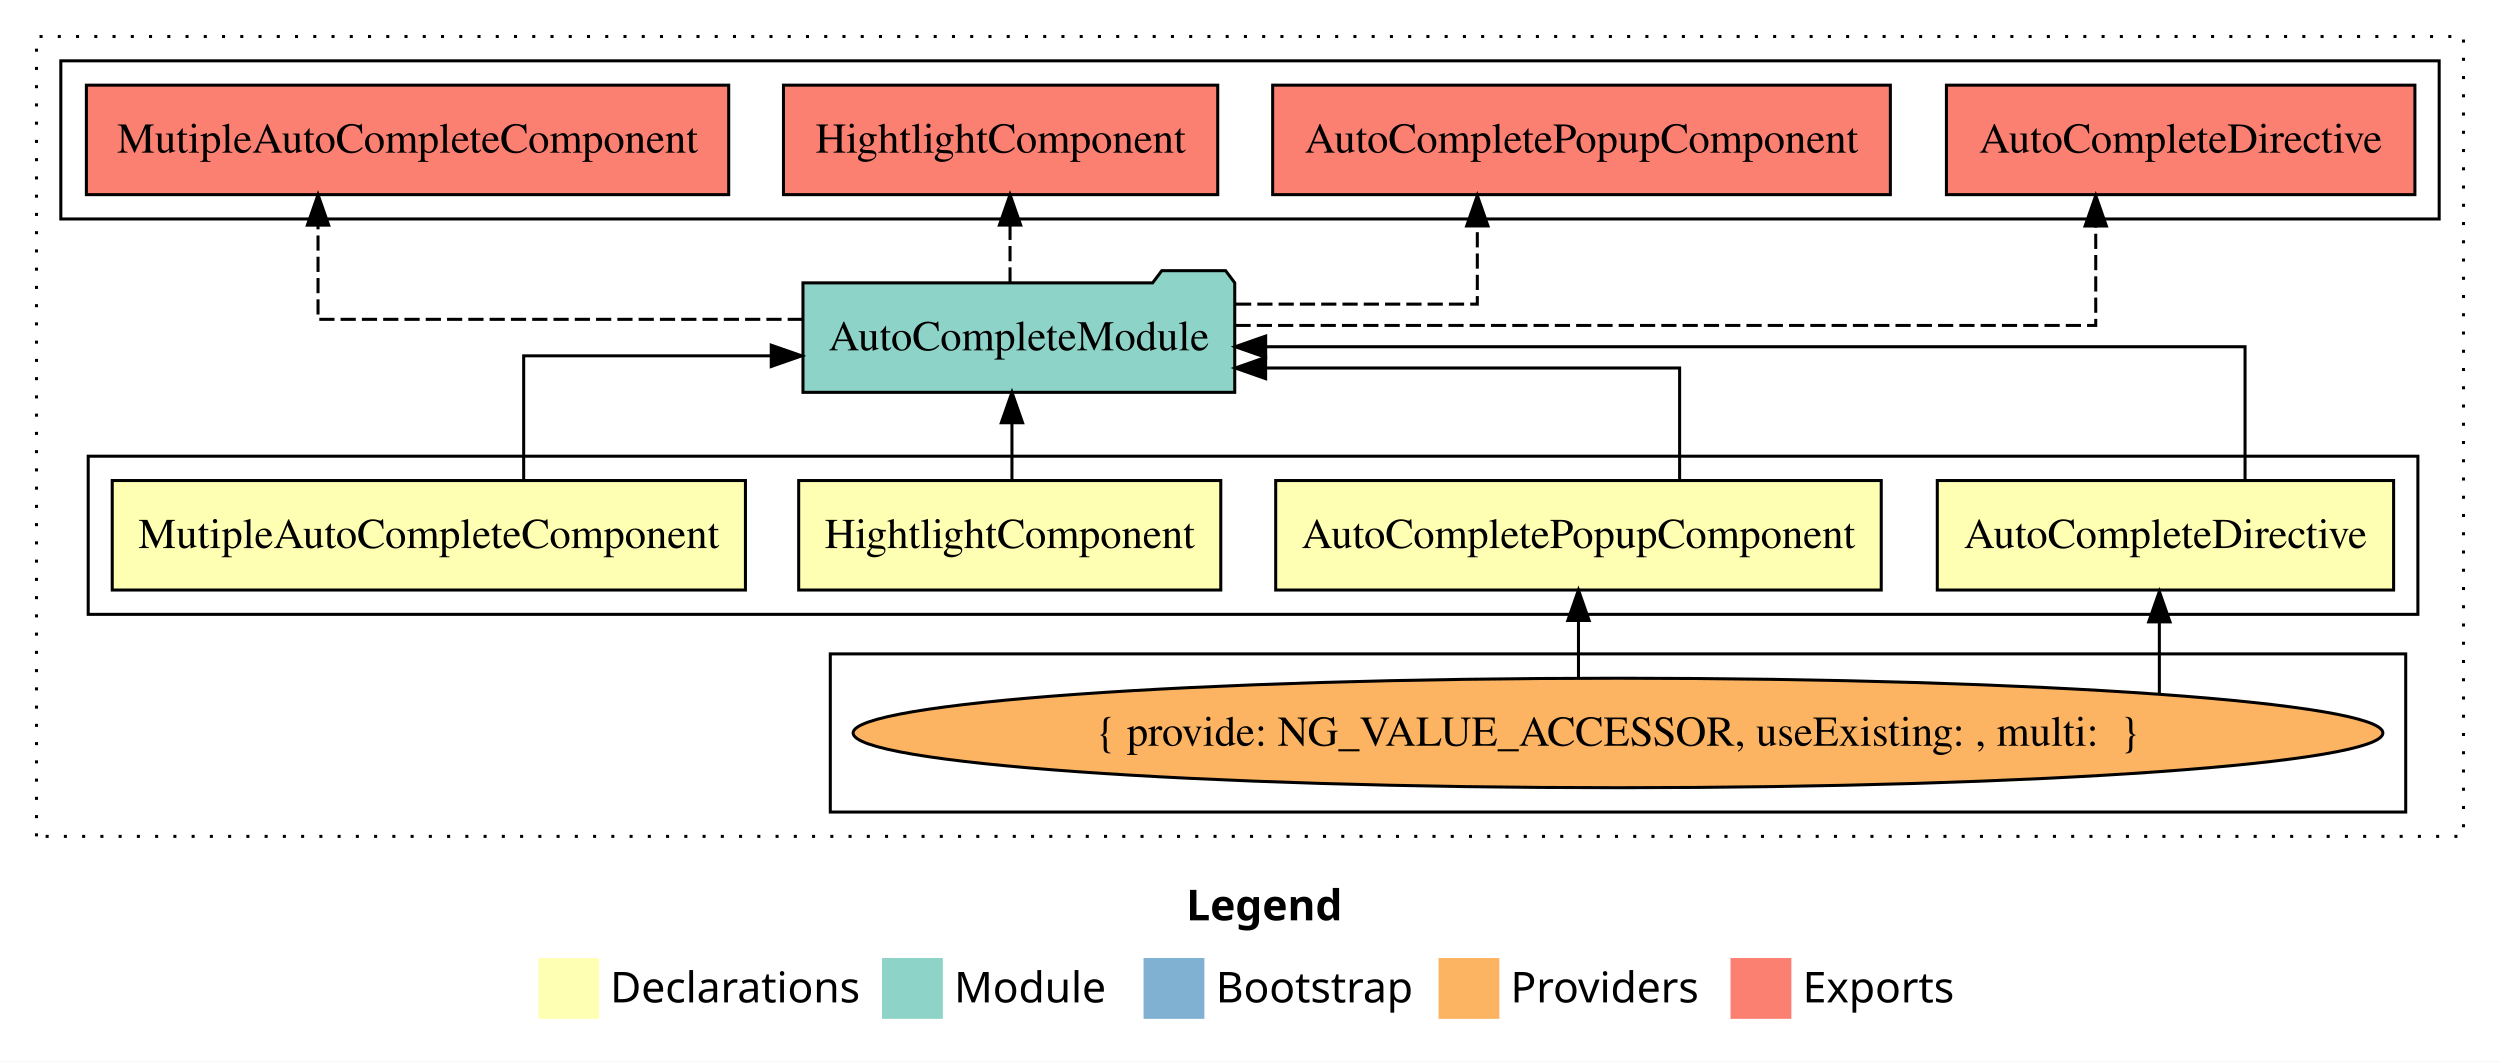
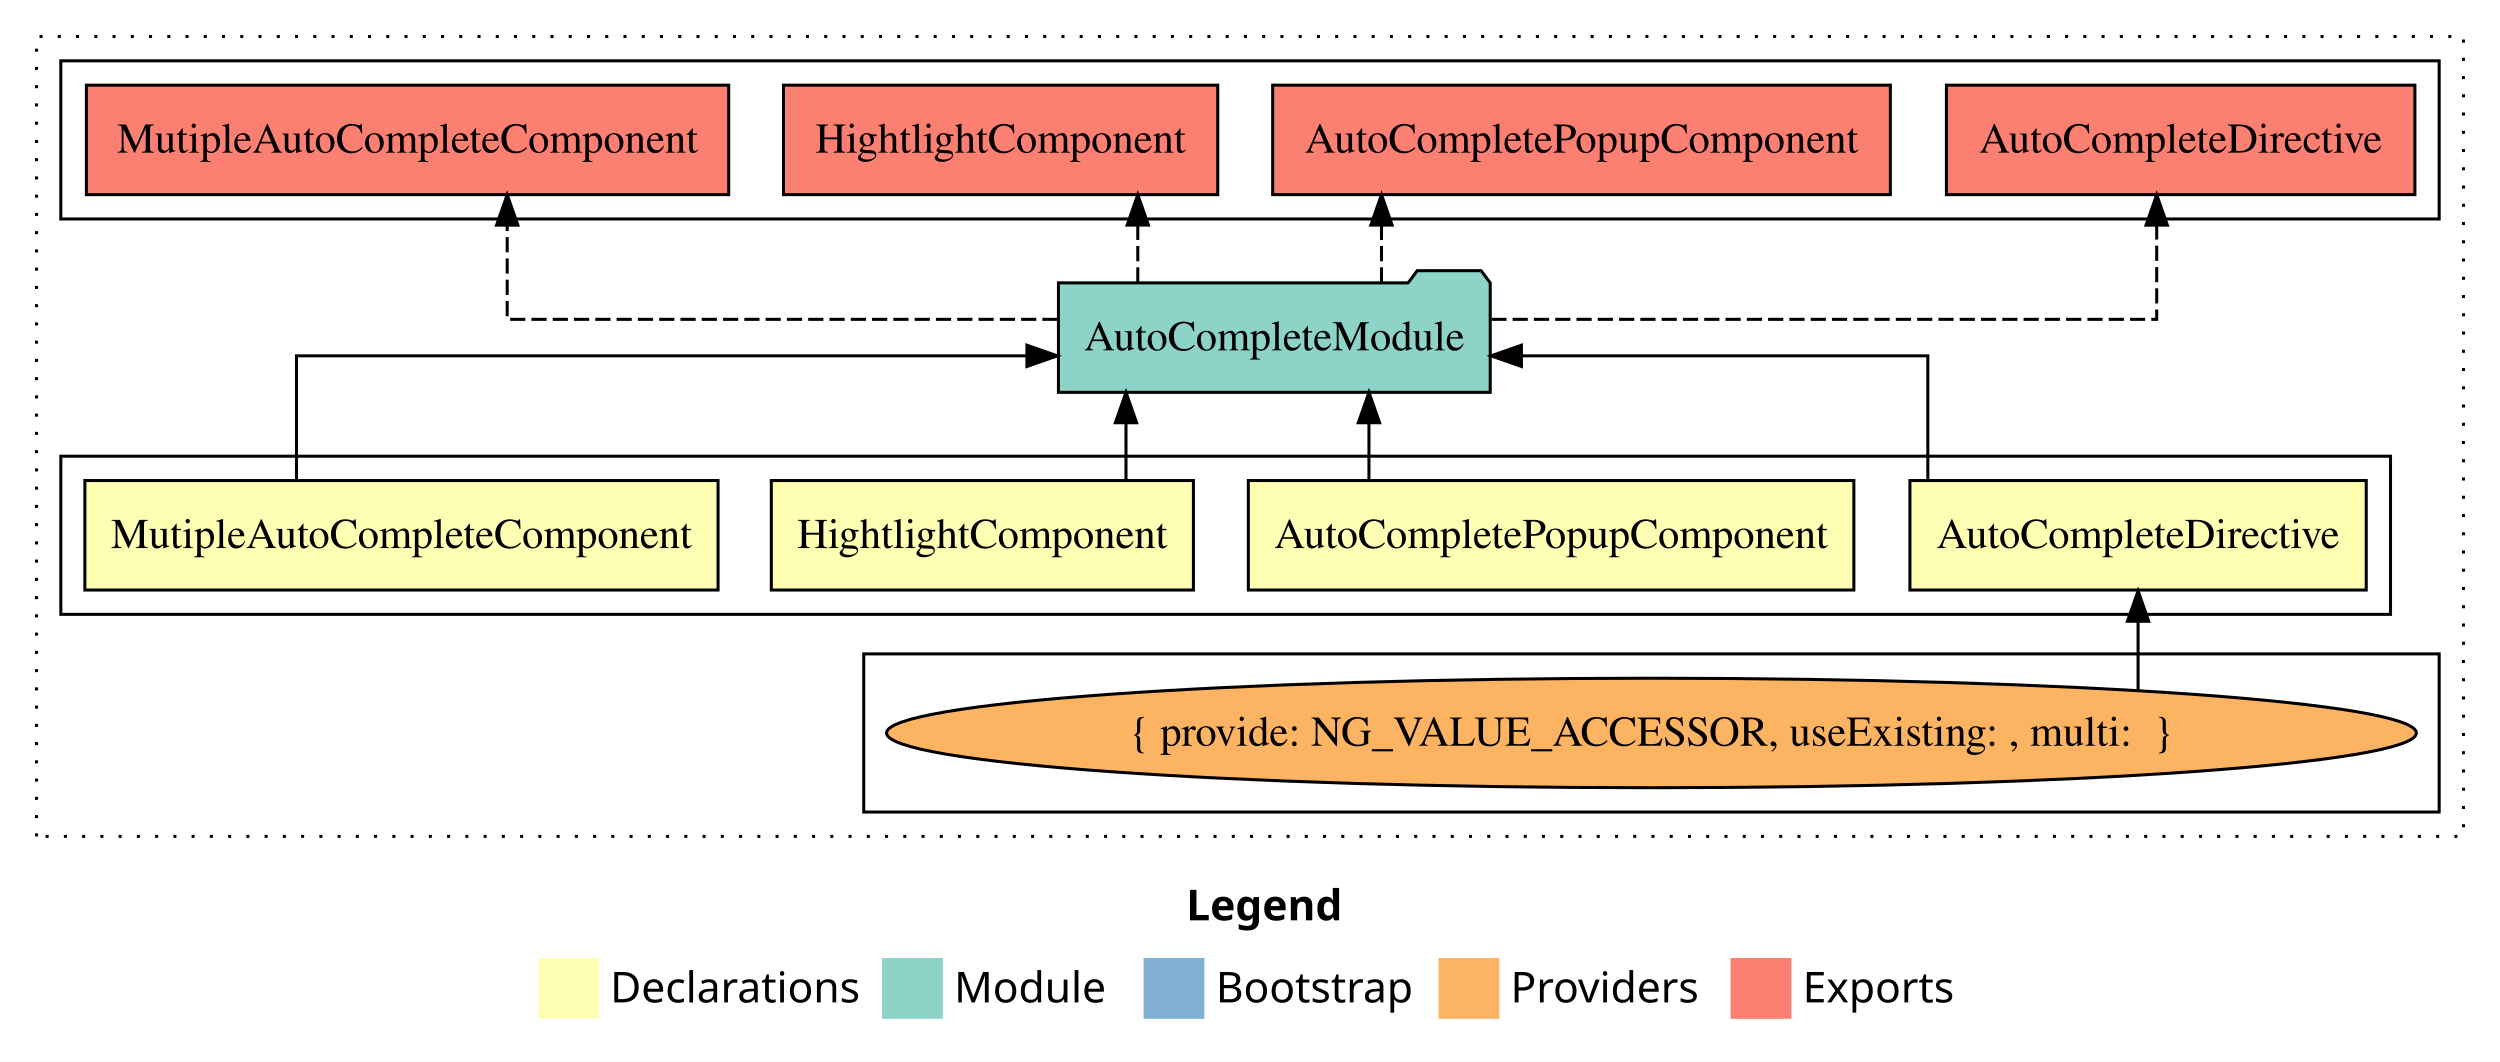
<svg xmlns="http://www.w3.org/2000/svg" width="822pt" height="349pt" viewBox="0.00 0.00 822.00 349.00">
  <g id="graph0" class="graph" transform="scale(1 1) rotate(0) translate(4 345)">
    <polygon fill="#ffffff" stroke="transparent" points="-4,4 -4,-345 818,-345 818,4 -4,4" />
    <text text-anchor="start" x="386.009" y="-42.4" font-family="sans-serif" font-weight="bold" font-size="14.00" fill="#000000">Legend</text>
    <polygon fill="#ffffb3" stroke="transparent" points="173,-10 173,-30 193,-30 193,-10 173,-10" />
    <text text-anchor="start" x="196.629" y="-15.4" font-family="sans-serif" font-size="14.00" fill="#000000">  Declarations</text>
    <polygon fill="#8dd3c7" stroke="transparent" points="286,-10 286,-30 306,-30 306,-10 286,-10" />
    <text text-anchor="start" x="309.725" y="-15.4" font-family="sans-serif" font-size="14.00" fill="#000000">  Module</text>
    <polygon fill="#80b1d3" stroke="transparent" points="372,-10 372,-30 392,-30 392,-10 372,-10" />
    <text text-anchor="start" x="395.781" y="-15.4" font-family="sans-serif" font-size="14.00" fill="#000000">  Bootstrap</text>
    <polygon fill="#fdb462" stroke="transparent" points="469,-10 469,-30 489,-30 489,-10 469,-10" />
    <text text-anchor="start" x="492.673" y="-15.4" font-family="sans-serif" font-size="14.00" fill="#000000">  Providers</text>
    <polygon fill="#fb8072" stroke="transparent" points="565,-10 565,-30 585,-30 585,-10 565,-10" />
    <text text-anchor="start" x="588.726" y="-15.4" font-family="sans-serif" font-size="14.00" fill="#000000">  Exports</text>
    <g id="clust1" class="cluster">
      <polygon fill="none" stroke="#000000" stroke-dasharray="1,5" points="8,-70 8,-333 806,-333 806,-70 8,-70" />
    </g>
    <g id="clust2" class="cluster">
-       <polygon fill="none" stroke="#000000" points="25,-143 25,-195 791,-195 791,-143 25,-143" />
+       <polygon fill="none" stroke="#000000" points="16,-143 16,-195 782,-195 782,-143 16,-143" />
    </g>
    <g id="clust3" class="cluster">
-       <polygon fill="none" stroke="#000000" points="269,-78 269,-130 787,-130 787,-78 269,-78" />
+       <polygon fill="none" stroke="#000000" points="280,-78 280,-130 798,-130 798,-78 280,-78" />
    </g>
    <g id="clust8" class="cluster">
      <polygon fill="none" stroke="#000000" points="16,-273 16,-325 798,-325 798,-273 16,-273" />
    </g>
    <g id="node1" class="node">
-       <polygon fill="#ffffb3" stroke="#000000" points="783.018,-187 632.982,-187 632.982,-151 783.018,-151 783.018,-187" />
-       <text text-anchor="middle" x="708" y="-164.8" font-family="Times,serif" font-size="14.00" fill="#000000">AutoCompleteDirective</text>
+       <polygon fill="#ffffb3" stroke="#000000" points="774.018,-187 623.982,-187 623.982,-151 774.018,-151 774.018,-187" />
+       <text text-anchor="middle" x="699" y="-164.8" font-family="Times,serif" font-size="14.00" fill="#000000">AutoCompleteDirective</text>
    </g>
    <g id="node5" class="node">
-       <polygon fill="#8dd3c7" stroke="#000000" points="401.985,-252 398.985,-256 377.985,-256 374.985,-252 260.015,-252 260.015,-216 401.985,-216 401.985,-252" />
-       <text text-anchor="middle" x="331" y="-229.8" font-family="Times,serif" font-size="14.00" fill="#000000">AutoCompleteModule</text>
+       <polygon fill="#8dd3c7" stroke="#000000" points="485.985,-252 482.985,-256 461.985,-256 458.985,-252 344.015,-252 344.015,-216 485.985,-216 485.985,-252" />
+       <text text-anchor="middle" x="415" y="-229.8" font-family="Times,serif" font-size="14.00" fill="#000000">AutoCompleteModule</text>
    </g>
    <g id="edge1" class="edge">
-       <path fill="none" stroke="#000000" d="M734.17,-187.267C734.17,-205.555 734.17,-231 734.17,-231 734.17,-231 412.151,-231 412.151,-231" />
-       <polygon fill="#000000" stroke="#000000" points="412.151,-227.5 402.151,-231 412.151,-234.5 412.151,-227.5" />
+       <path fill="none" stroke="#000000" d="M629.866,-187.023C629.866,-204.373 629.866,-228 629.866,-228 629.866,-228 496.249,-228 496.249,-228" />
+       <polygon fill="#000000" stroke="#000000" points="496.249,-224.5 486.249,-228 496.249,-231.5 496.249,-224.5" />
    </g>
    <g id="node2" class="node">
-       <polygon fill="#ffffb3" stroke="#000000" points="614.55,-187 415.45,-187 415.45,-151 614.55,-151 614.55,-187" />
-       <text text-anchor="middle" x="515" y="-164.8" font-family="Times,serif" font-size="14.00" fill="#000000">AutoCompletePopupComponent</text>
+       <polygon fill="#ffffb3" stroke="#000000" points="605.55,-187 406.45,-187 406.45,-151 605.55,-151 605.55,-187" />
+       <text text-anchor="middle" x="506" y="-164.8" font-family="Times,serif" font-size="14.00" fill="#000000">AutoCompletePopupComponent</text>
    </g>
    <g id="edge3" class="edge">
-       <path fill="none" stroke="#000000" d="M548.258,-187.009C548.258,-203.049 548.258,-224 548.258,-224 548.258,-224 412.139,-224 412.139,-224" />
-       <polygon fill="#000000" stroke="#000000" points="412.139,-220.5 402.139,-224 412.139,-227.5 412.139,-220.5" />
+       <path fill="none" stroke="#000000" d="M446.109,-187.106C446.109,-187.106 446.109,-205.991 446.109,-205.991" />
+       <polygon fill="#000000" stroke="#000000" points="442.609,-205.991 446.109,-215.991 449.609,-205.991 442.609,-205.991" />
    </g>
    <g id="node3" class="node">
-       <polygon fill="#ffffb3" stroke="#000000" points="397.392,-187 258.608,-187 258.608,-151 397.392,-151 397.392,-187" />
-       <text text-anchor="middle" x="328" y="-164.8" font-family="Times,serif" font-size="14.00" fill="#000000">HightlightComponent</text>
+       <polygon fill="#ffffb3" stroke="#000000" points="388.392,-187 249.608,-187 249.608,-151 388.392,-151 388.392,-187" />
+       <text text-anchor="middle" x="319" y="-164.8" font-family="Times,serif" font-size="14.00" fill="#000000">HightlightComponent</text>
+     </g>
+     <g id="edge4" class="edge">
+       <path fill="none" stroke="#000000" d="M366.227,-187.106C366.227,-187.106 366.227,-205.991 366.227,-205.991" />
+       <polygon fill="#000000" stroke="#000000" points="362.727,-205.991 366.227,-215.991 369.727,-205.991 362.727,-205.991" />
+     </g>
+     <g id="node4" class="node">
+       <polygon fill="#ffffb3" stroke="#000000" points="232.098,-187 23.902,-187 23.902,-151 232.098,-151 232.098,-187" />
+       <text text-anchor="middle" x="128" y="-164.8" font-family="Times,serif" font-size="14.00" fill="#000000">MutipleAutoCompleteComponent</text>
    </g>
    <g id="edge5" class="edge">
-       <path fill="none" stroke="#000000" d="M328.727,-187.106C328.727,-187.106 328.727,-205.991 328.727,-205.991" />
-       <polygon fill="#000000" stroke="#000000" points="325.227,-205.991 328.727,-215.991 332.227,-205.991 325.227,-205.991" />
-     </g>
-     <g id="node4" class="node">
-       <polygon fill="#ffffb3" stroke="#000000" points="241.098,-187 32.902,-187 32.902,-151 241.098,-151 241.098,-187" />
-       <text text-anchor="middle" x="137" y="-164.8" font-family="Times,serif" font-size="14.00" fill="#000000">MutipleAutoCompleteComponent</text>
-     </g>
-     <g id="edge6" class="edge">
-       <path fill="none" stroke="#000000" d="M168.183,-187.023C168.183,-204.373 168.183,-228 168.183,-228 168.183,-228 249.586,-228 249.586,-228" />
-       <polygon fill="#000000" stroke="#000000" points="249.586,-231.5 259.586,-228 249.586,-224.5 249.586,-231.5" />
+       <path fill="none" stroke="#000000" d="M93.484,-187.023C93.484,-204.373 93.484,-228 93.484,-228 93.484,-228 333.645,-228 333.645,-228" />
+       <polygon fill="#000000" stroke="#000000" points="333.645,-231.5 343.645,-228 333.645,-224.5 333.645,-231.5" />
    </g>
    <g id="node7" class="node">
      <polygon fill="#fb8072" stroke="#000000" points="790.018,-317 635.982,-317 635.982,-281 790.018,-281 790.018,-317" />
      <text text-anchor="middle" x="713" y="-294.8" font-family="Times,serif" font-size="14.00" fill="#000000">AutoCompleteDirective </text>
    </g>
-     <g id="edge7" class="edge">
-       <path fill="none" stroke="#000000" stroke-dasharray="5,2" d="M402.228,-238C505.625,-238 685.08,-238 685.08,-238 685.08,-238 685.08,-270.698 685.08,-270.698" />
-       <polygon fill="#000000" stroke="#000000" points="681.581,-270.698 685.08,-280.698 688.581,-270.698 681.581,-270.698" />
+     <g id="edge6" class="edge">
+       <path fill="none" stroke="#000000" stroke-dasharray="5,2" d="M486.344,-240C572.247,-240 705.125,-240 705.125,-240 705.125,-240 705.125,-270.978 705.125,-270.978" />
+       <polygon fill="#000000" stroke="#000000" points="701.625,-270.977 705.125,-280.978 708.625,-270.978 701.625,-270.977" />
    </g>
    <g id="node8" class="node">
      <polygon fill="#fb8072" stroke="#000000" points="617.55,-317 414.45,-317 414.45,-281 617.55,-281 617.55,-317" />
      <text text-anchor="middle" x="516" y="-294.8" font-family="Times,serif" font-size="14.00" fill="#000000">AutoCompletePopupComponent </text>
    </g>
-     <g id="edge8" class="edge">
-       <path fill="none" stroke="#000000" stroke-dasharray="5,2" d="M402.398,-245C441.36,-245 481.742,-245 481.742,-245 481.742,-245 481.742,-270.718 481.742,-270.718" />
-       <polygon fill="#000000" stroke="#000000" points="478.242,-270.718 481.742,-280.718 485.242,-270.718 478.242,-270.718" />
+     <g id="edge7" class="edge">
+       <path fill="none" stroke="#000000" stroke-dasharray="5,2" d="M450.234,-252.106C450.234,-252.106 450.234,-270.991 450.234,-270.991" />
+       <polygon fill="#000000" stroke="#000000" points="446.734,-270.991 450.234,-280.991 453.734,-270.991 446.734,-270.991" />
    </g>
    <g id="node9" class="node">
      <polygon fill="#fb8072" stroke="#000000" points="396.392,-317 253.607,-317 253.607,-281 396.392,-281 396.392,-317" />
      <text text-anchor="middle" x="325" y="-294.8" font-family="Times,serif" font-size="14.00" fill="#000000">HightlightComponent </text>
    </g>
-     <g id="edge9" class="edge">
-       <path fill="none" stroke="#000000" stroke-dasharray="5,2" d="M328.102,-252.106C328.102,-252.106 328.102,-270.991 328.102,-270.991" />
-       <polygon fill="#000000" stroke="#000000" points="324.602,-270.991 328.102,-280.991 331.602,-270.991 324.602,-270.991" />
+     <g id="edge8" class="edge">
+       <path fill="none" stroke="#000000" stroke-dasharray="5,2" d="M370.102,-252.106C370.102,-252.106 370.102,-270.991 370.102,-270.991" />
+       <polygon fill="#000000" stroke="#000000" points="366.602,-270.991 370.102,-280.991 373.602,-270.991 366.602,-270.991" />
    </g>
    <g id="node10" class="node">
      <polygon fill="#fb8072" stroke="#000000" points="235.599,-317 24.401,-317 24.401,-281 235.599,-281 235.599,-317" />
      <text text-anchor="middle" x="130" y="-294.8" font-family="Times,serif" font-size="14.00" fill="#000000">MutipleAutoCompleteComponent </text>
    </g>
-     <g id="edge10" class="edge">
-       <path fill="none" stroke="#000000" stroke-dasharray="5,2" d="M259.982,-240C192.275,-240 100.567,-240 100.567,-240 100.567,-240 100.567,-270.978 100.567,-270.978" />
-       <polygon fill="#000000" stroke="#000000" points="97.067,-270.977 100.567,-280.978 104.067,-270.978 97.067,-270.977" />
+     <g id="edge9" class="edge">
+       <path fill="none" stroke="#000000" stroke-dasharray="5,2" d="M343.731,-240C269.143,-240 162.766,-240 162.766,-240 162.766,-240 162.766,-270.978 162.766,-270.978" />
+       <polygon fill="#000000" stroke="#000000" points="159.267,-270.977 162.766,-280.978 166.267,-270.978 159.267,-270.977" />
    </g>
    <g id="node6" class="node">
-       <ellipse fill="#fdb462" stroke="#000000" cx="528" cy="-104" rx="251.499" ry="18" />
-       <text text-anchor="middle" x="528" y="-99.8" font-family="Times,serif" font-size="14.00" fill="#000000">{ provide: NG_VALUE_ACCESSOR, useExisting: , multi:  }</text>
+       <ellipse fill="#fdb462" stroke="#000000" cx="539" cy="-104" rx="251.499" ry="18" />
+       <text text-anchor="middle" x="539" y="-99.8" font-family="Times,serif" font-size="14.00" fill="#000000">{ provide: NG_VALUE_ACCESSOR, useExisting: , multi:  }</text>
    </g>
    <g id="edge2" class="edge">
-       <path fill="none" stroke="#000000" d="M705.995,-116.842C705.995,-116.842 705.995,-140.523 705.995,-140.523" />
-       <polygon fill="#000000" stroke="#000000" points="702.495,-140.523 705.995,-150.523 709.495,-140.523 702.495,-140.523" />
-     </g>
-     <g id="edge4" class="edge">
-       <path fill="none" stroke="#000000" d="M515,-122.106C515,-122.106 515,-140.991 515,-140.991" />
-       <polygon fill="#000000" stroke="#000000" points="511.5,-140.991 515,-150.991 518.5,-140.991 511.5,-140.991" />
+       <path fill="none" stroke="#000000" d="M699,-118.104C699,-118.104 699,-140.721 699,-140.721" />
+       <polygon fill="#000000" stroke="#000000" points="695.5,-140.721 699,-150.721 702.5,-140.721 695.5,-140.721" />
    </g>
  </g>
</svg>
